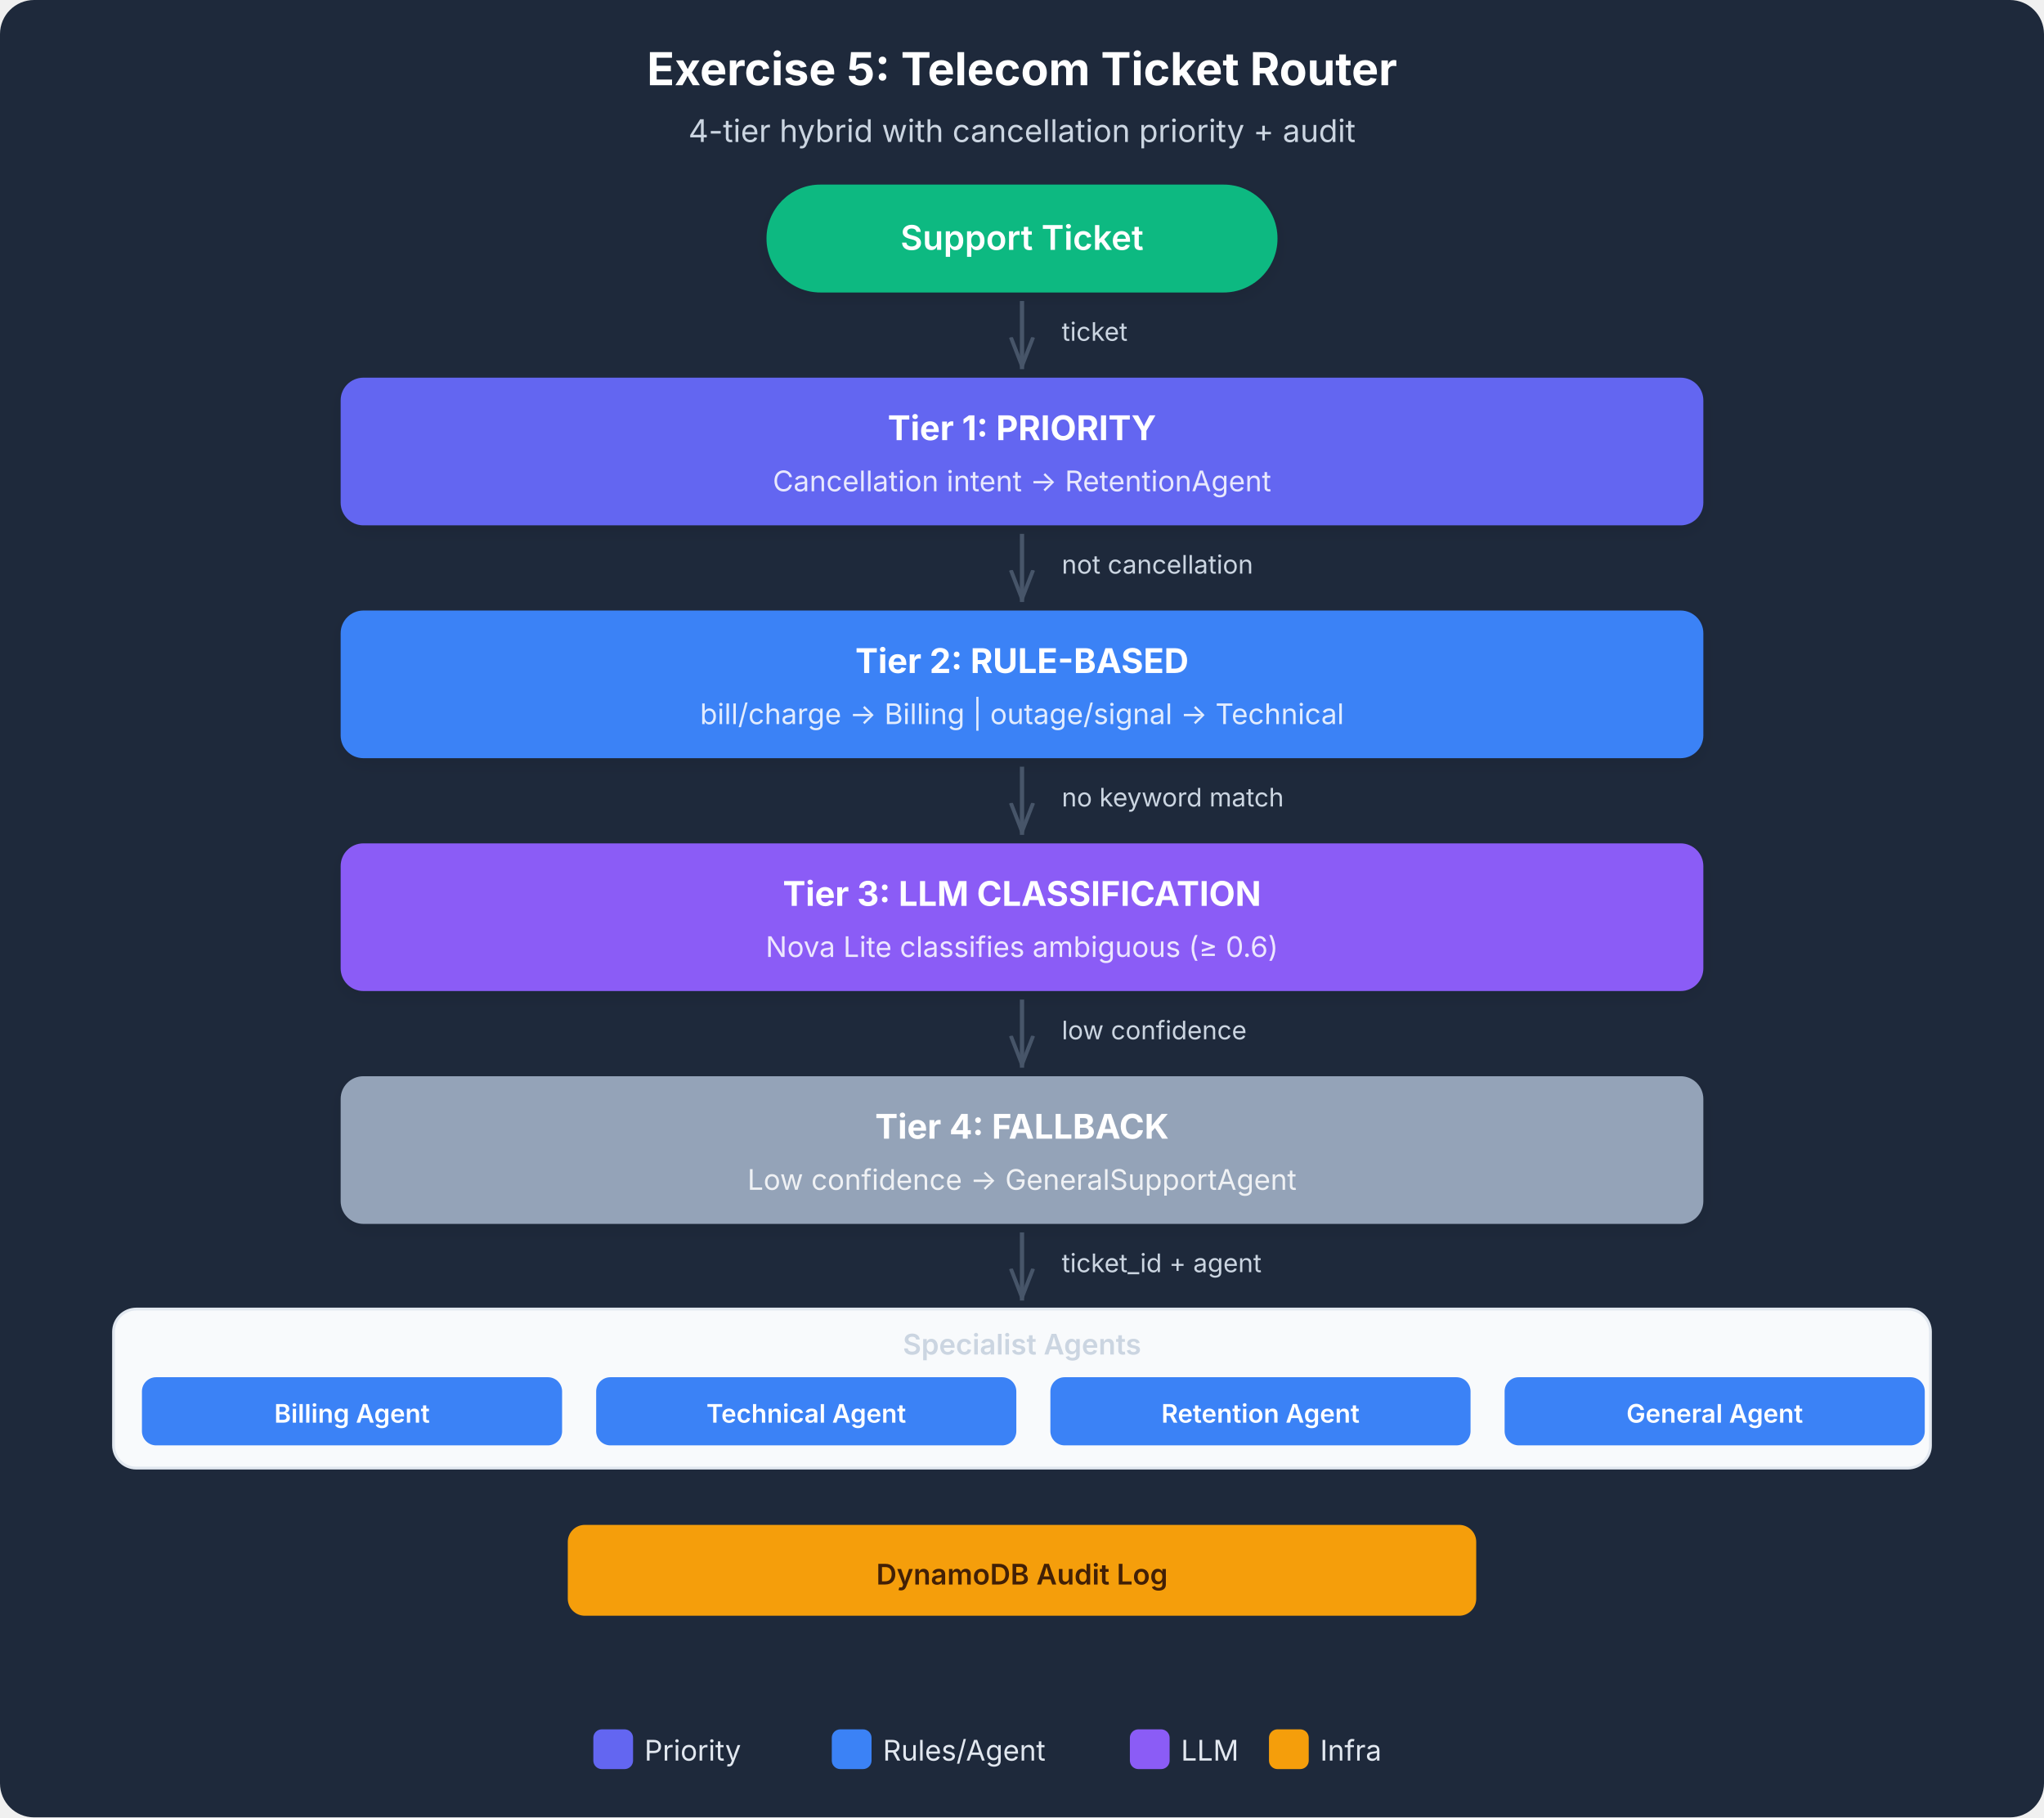
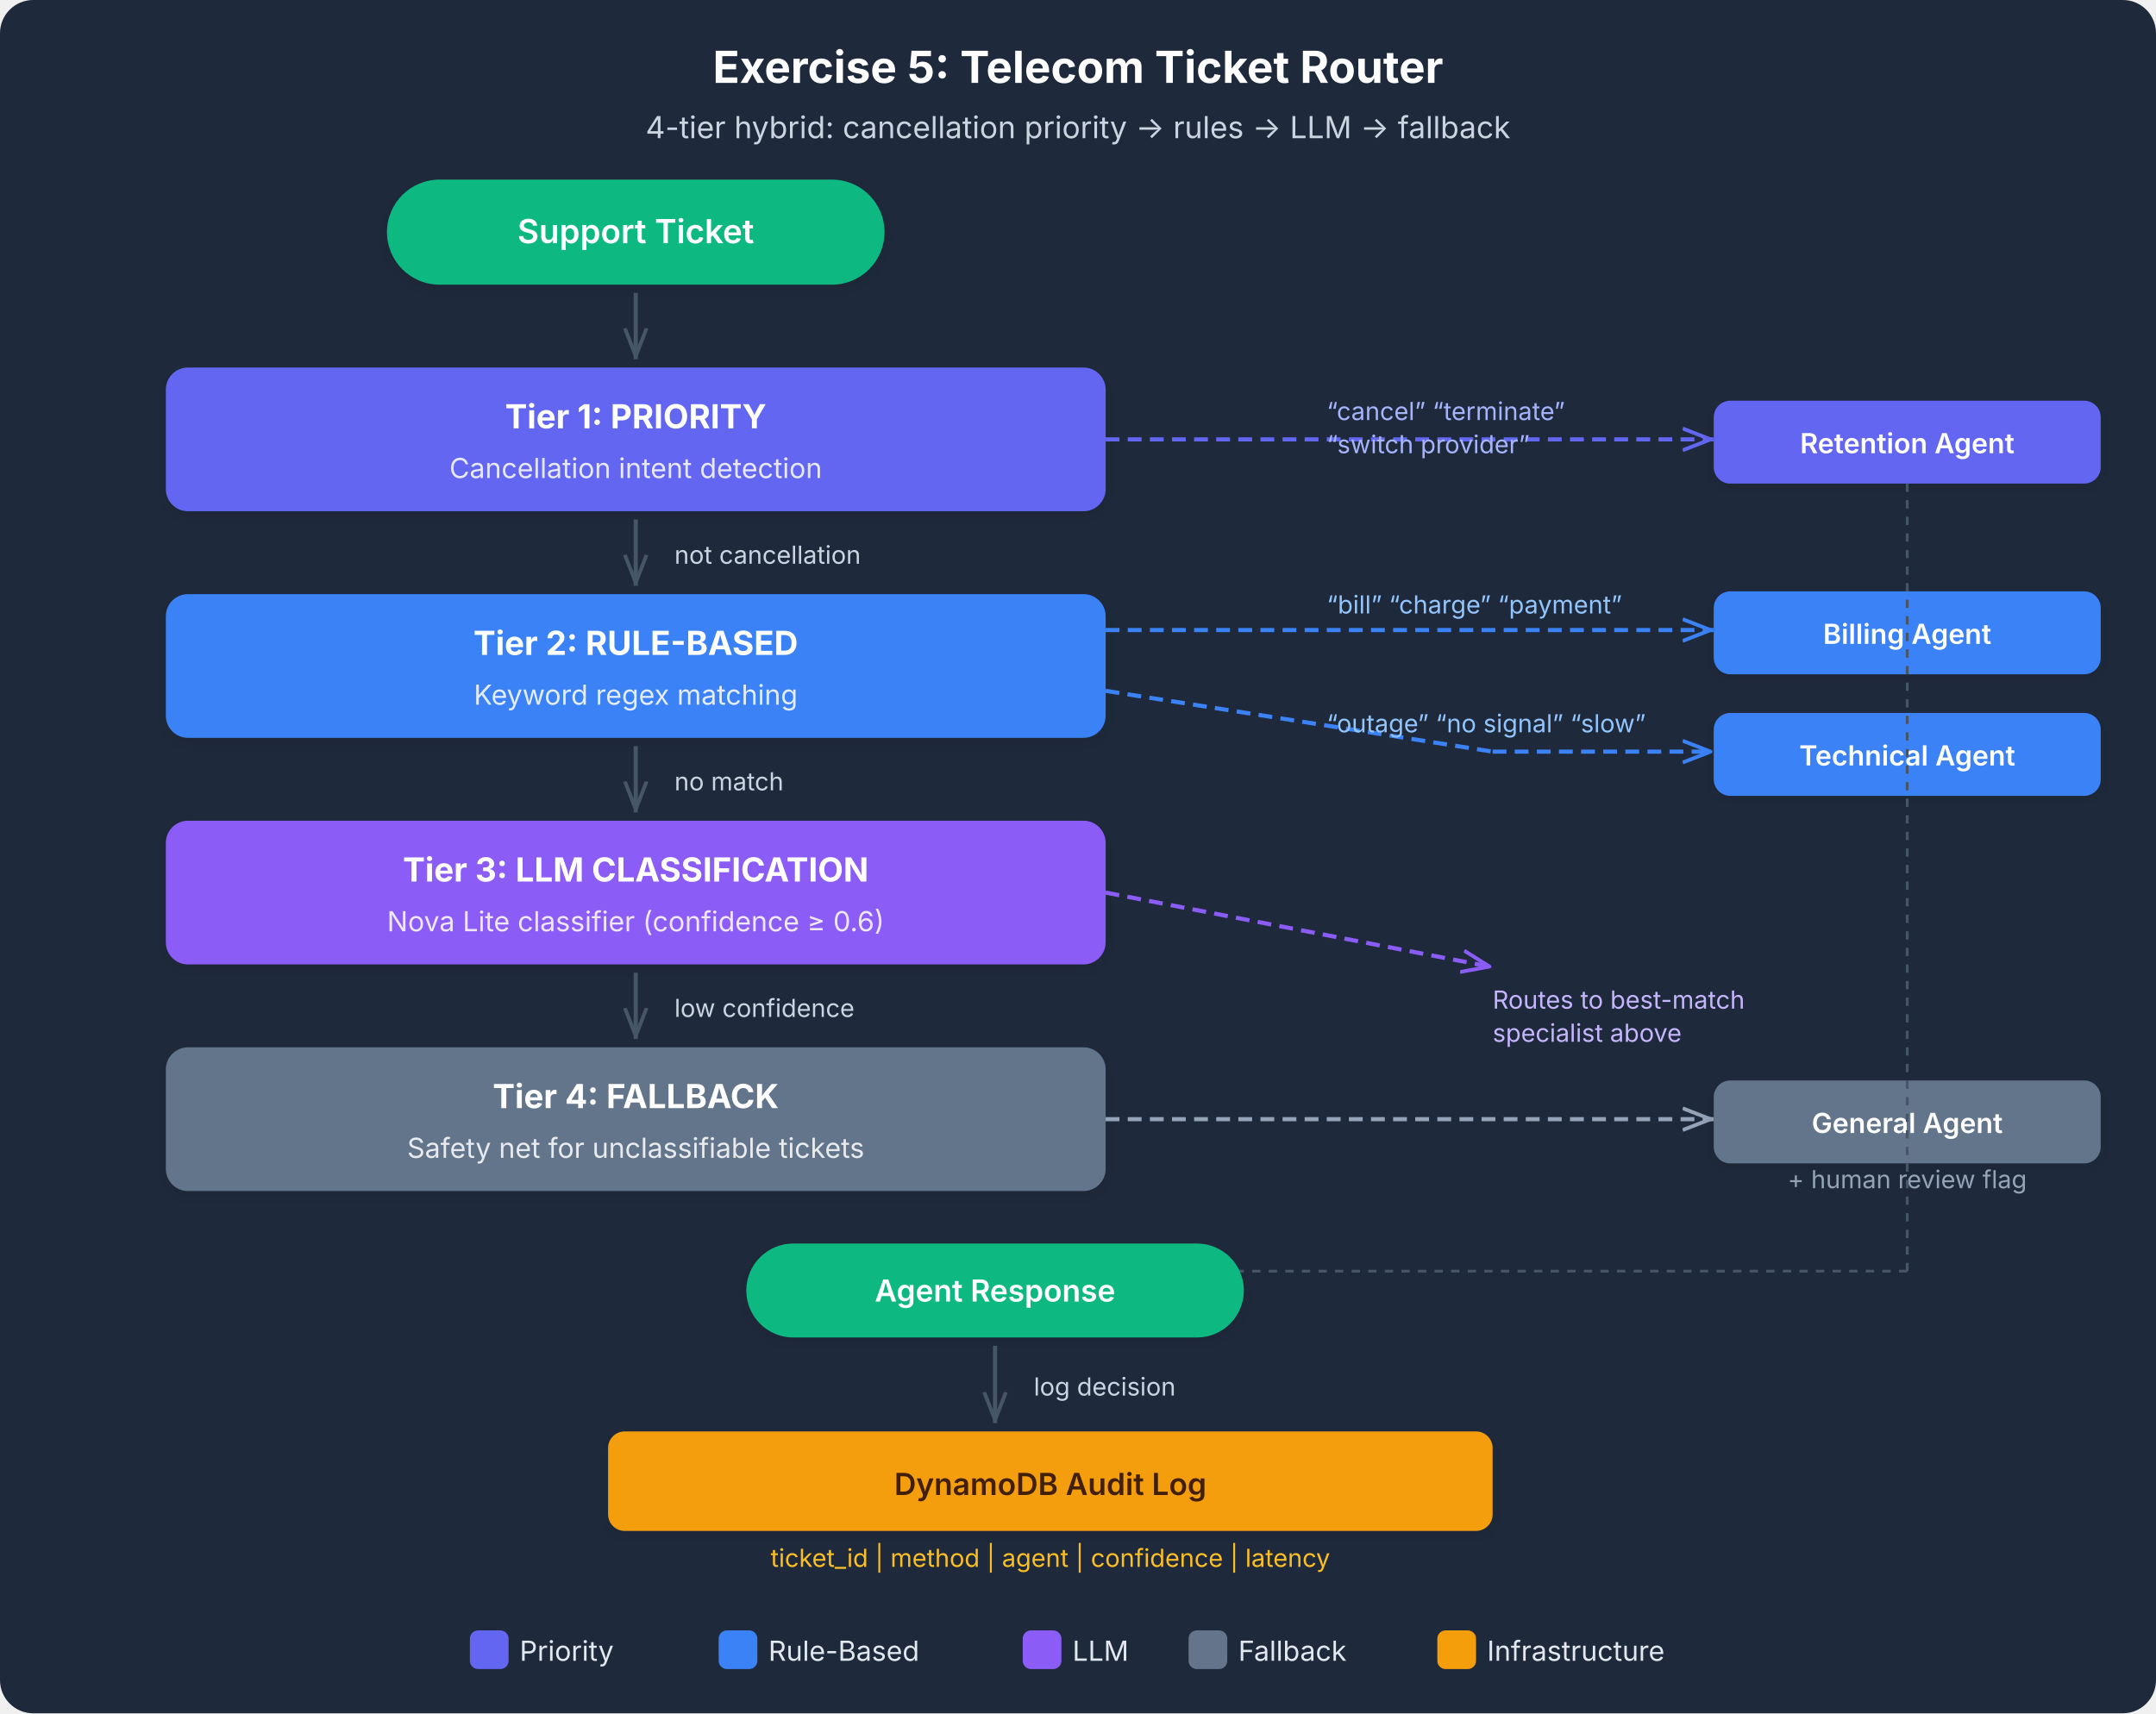
- <svg xmlns="http://www.w3.org/2000/svg" viewBox="0 0 720 640" font-family="system-ui, -apple-system, &quot;Segoe UI&quot;, sans-serif">
+ <svg xmlns="http://www.w3.org/2000/svg" viewBox="0 0 780 620" font-family="system-ui, -apple-system, &quot;Segoe UI&quot;, sans-serif">
  <defs>
    <filter id="sh" x="-4%" y="-4%" width="108%" height="116%">
      <feDropShadow dx="0" dy="2" stdDeviation="3" flood-opacity="0.08" />
    </filter>
    <marker id="a" viewBox="0 0 10 8" refX="10" refY="4" markerWidth="8" markerHeight="6" orient="auto">
      <path d="M0,0.5 L9,4 L0,7.5" fill="none" stroke="#475569" stroke-width="1.2" stroke-linejoin="round" />
    </marker>
-     <marker id="ah" viewBox="0 0 10 8" refX="10" refY="4" markerWidth="8" markerHeight="6" orient="auto">
-       <path d="M0,0.5 L9,4 L0,7.5" fill="none" stroke="#475569" stroke-width="1.2" stroke-linejoin="round" />
+     <marker id="ar" viewBox="0 0 10 8" refX="10" refY="4" markerWidth="8" markerHeight="6" orient="auto">
+       <path d="M0,0.5 L9,4 L0,7.5" fill="none" stroke="#6366f1" stroke-width="1.2" stroke-linejoin="round" />
+     </marker>
+     <marker id="ab" viewBox="0 0 10 8" refX="10" refY="4" markerWidth="8" markerHeight="6" orient="auto">
+       <path d="M0,0.5 L9,4 L0,7.5" fill="none" stroke="#3b82f6" stroke-width="1.2" stroke-linejoin="round" />
+     </marker>
+     <marker id="ap" viewBox="0 0 10 8" refX="10" refY="4" markerWidth="8" markerHeight="6" orient="auto">
+       <path d="M0,0.5 L9,4 L0,7.5" fill="none" stroke="#8b5cf6" stroke-width="1.2" stroke-linejoin="round" />
+     </marker>
+     <marker id="ag" viewBox="0 0 10 8" refX="10" refY="4" markerWidth="8" markerHeight="6" orient="auto">
+       <path d="M0,0.5 L9,4 L0,7.5" fill="none" stroke="#94a3b8" stroke-width="1.2" stroke-linejoin="round" />
    </marker>
  </defs>
-   <rect width="720" height="640" rx="12" fill="#1e293b" />
-   <text x="360" y="30" text-anchor="middle" font-size="16" font-weight="700" fill="#ffffff">Exercise 5: Telecom Ticket Router</text>
-   <text x="360" y="50" text-anchor="middle" font-size="11" fill="#cbd5e1">4-tier hybrid with cancellation priority + audit</text>
-   <rect x="270" y="65" width="180" height="38" rx="19" fill="#10b981" filter="url(#sh)" />
-   <text x="360" y="88" text-anchor="middle" font-size="12" font-weight="600" fill="white">Support Ticket</text>
-   <rect x="120" y="133" width="480" height="52" rx="8" fill="#6366f1" filter="url(#sh)" />
-   <text x="360" y="155" text-anchor="middle" font-size="12" font-weight="700" fill="white">Tier 1: PRIORITY</text>
-   <text x="360" y="173" text-anchor="middle" font-size="10" fill="rgba(255,255,255,0.85)">Cancellation intent → RetentionAgent</text>
-   <rect x="120" y="215" width="480" height="52" rx="8" fill="#3b82f6" filter="url(#sh)" />
-   <text x="360" y="237" text-anchor="middle" font-size="12" font-weight="700" fill="white">Tier 2: RULE-BASED</text>
-   <text x="360" y="255" text-anchor="middle" font-size="10" fill="rgba(255,255,255,0.85)">bill/charge → Billing | outage/signal → Technical</text>
-   <rect x="120" y="297" width="480" height="52" rx="8" fill="#8b5cf6" filter="url(#sh)" />
-   <text x="360" y="319" text-anchor="middle" font-size="12" font-weight="700" fill="white">Tier 3: LLM CLASSIFICATION</text>
-   <text x="360" y="337" text-anchor="middle" font-size="10" fill="rgba(255,255,255,0.85)">Nova Lite classifies ambiguous (≥ 0.6)</text>
-   <rect x="120" y="379" width="480" height="52" rx="8" fill="#94a3b8" filter="url(#sh)" />
-   <text x="360" y="401" text-anchor="middle" font-size="12" font-weight="700" fill="white">Tier 4: FALLBACK</text>
-   <text x="360" y="419" text-anchor="middle" font-size="10" fill="rgba(255,255,255,0.85)">Low confidence → GeneralSupportAgent</text>
-   <rect x="40" y="461" width="640" height="56" rx="8" fill="#f8fafc" stroke="#e2e8f0" stroke-width="1" />
-   <text x="360" y="477" text-anchor="middle" font-size="10" font-weight="600" fill="#cbd5e1">Specialist Agents</text>
-   <rect x="50" y="485" width="148" height="24" rx="5" fill="#3b82f6" />
-   <text x="124" y="501" text-anchor="middle" font-size="9" font-weight="600" fill="white">Billing Agent</text>
-   <rect x="210" y="485" width="148" height="24" rx="5" fill="#3b82f6" />
-   <text x="284" y="501" text-anchor="middle" font-size="9" font-weight="600" fill="white">Technical Agent</text>
-   <rect x="370" y="485" width="148" height="24" rx="5" fill="#3b82f6" />
-   <text x="444" y="501" text-anchor="middle" font-size="9" font-weight="600" fill="white">Retention Agent</text>
-   <rect x="530" y="485" width="148" height="24" rx="5" fill="#3b82f6" />
-   <text x="604" y="501" text-anchor="middle" font-size="9" font-weight="600" fill="white">General Agent</text>
-   <rect x="200" y="537" width="320" height="32" rx="6" fill="#f59e0b" />
-   <text x="360" y="558" text-anchor="middle" font-size="10" font-weight="600" fill="#422006">DynamoDB Audit Log</text>
-   <rect x="209" y="609" width="14" height="14" rx="3" fill="#6366f1" />
-   <text x="227" y="620" font-size="10" fill="#e2e8f0">Priority</text>
-   <rect x="293" y="609" width="14" height="14" rx="3" fill="#3b82f6" />
-   <text x="311" y="620" font-size="10" fill="#e2e8f0">Rules/Agent</text>
-   <rect x="398" y="609" width="14" height="14" rx="3" fill="#8b5cf6" />
-   <text x="416" y="620" font-size="10" fill="#e2e8f0">LLM</text>
-   <rect x="447" y="609" width="14" height="14" rx="3" fill="#f59e0b" />
-   <text x="465" y="620" font-size="10" fill="#e2e8f0">Infra</text>
-   <g id="arrows">
-     <line x1="360" y1="106" x2="360" y2="130" stroke="#475569" stroke-width="1.5" marker-end="url(#a)" />
-     <text x="374" y="120" font-size="9" fill="#cbd5e1">ticket</text>
-     <line x1="360" y1="188" x2="360" y2="212" stroke="#475569" stroke-width="1.5" marker-end="url(#a)" />
-     <text x="374" y="202" font-size="9" fill="#cbd5e1">not cancellation</text>
-     <line x1="360" y1="270" x2="360" y2="294" stroke="#475569" stroke-width="1.5" marker-end="url(#a)" />
-     <text x="374" y="284" font-size="9" fill="#cbd5e1">no keyword match</text>
-     <line x1="360" y1="352" x2="360" y2="376" stroke="#475569" stroke-width="1.5" marker-end="url(#a)" />
-     <text x="374" y="366" font-size="9" fill="#cbd5e1">low confidence</text>
-     <line x1="360" y1="434" x2="360" y2="458" stroke="#475569" stroke-width="1.5" marker-end="url(#a)" />
-     <text x="374" y="448" font-size="9" fill="#cbd5e1">ticket_id + agent</text>
-   </g>
+   <rect width="780" height="620" rx="12" fill="#1e293b" />
+   <text x="390" y="30" text-anchor="middle" font-size="16" font-weight="700" fill="#ffffff">Exercise 5: Telecom Ticket Router</text>
+   <text x="390" y="50" text-anchor="middle" font-size="11" fill="#cbd5e1">4-tier hybrid: cancellation priority → rules → LLM → fallback</text>
+   <rect x="140" y="65" width="180" height="38" rx="19" fill="#10b981" filter="url(#sh)" />
+   <text x="230" y="88" text-anchor="middle" font-size="12" font-weight="600" fill="white">Support Ticket</text>
+   <line x1="230" y1="106" x2="230" y2="130" stroke="#475569" stroke-width="1.5" marker-end="url(#a)" />
+   <rect x="60" y="133" width="340" height="52" rx="8" fill="#6366f1" filter="url(#sh)" />
+   <text x="230" y="155" text-anchor="middle" font-size="12" font-weight="700" fill="white">Tier 1: PRIORITY</text>
+   <text x="230" y="173" text-anchor="middle" font-size="10" fill="rgba(255,255,255,0.85)">Cancellation intent detection</text>
+   <line x1="230" y1="188" x2="230" y2="212" stroke="#475569" stroke-width="1.5" marker-end="url(#a)" />
+   <text x="244" y="204" font-size="9" fill="#cbd5e1">not cancellation</text>
+   <line x1="400" y1="159" x2="620" y2="159" stroke="#6366f1" stroke-width="1.5" stroke-dasharray="5,3" marker-end="url(#ar)" />
+   <rect x="620" y="145" width="140" height="30" rx="6" fill="#6366f1" filter="url(#sh)" />
+   <text x="690" y="164" text-anchor="middle" font-size="10" font-weight="600" fill="white">Retention Agent</text>
+   <text x="480" y="152" font-size="9" fill="#a5b4fc">“cancel” “terminate”</text>
+   <text x="480" y="164" font-size="9" fill="#a5b4fc">“switch provider”</text>
+   <rect x="60" y="215" width="340" height="52" rx="8" fill="#3b82f6" filter="url(#sh)" />
+   <text x="230" y="237" text-anchor="middle" font-size="12" font-weight="700" fill="white">Tier 2: RULE-BASED</text>
+   <text x="230" y="255" text-anchor="middle" font-size="10" fill="rgba(255,255,255,0.85)">Keyword regex matching</text>
+   <line x1="230" y1="270" x2="230" y2="294" stroke="#475569" stroke-width="1.5" marker-end="url(#a)" />
+   <text x="244" y="286" font-size="9" fill="#cbd5e1">no match</text>
+   <line x1="400" y1="228" x2="620" y2="228" stroke="#3b82f6" stroke-width="1.5" stroke-dasharray="5,3" marker-end="url(#ab)" />
+   <rect x="620" y="214" width="140" height="30" rx="6" fill="#3b82f6" filter="url(#sh)" />
+   <text x="690" y="233" text-anchor="middle" font-size="10" font-weight="600" fill="white">Billing Agent</text>
+   <line x1="400" y1="250" x2="540" y2="272" stroke="#3b82f6" stroke-width="1.5" stroke-dasharray="5,3" />
+   <line x1="540" y1="272" x2="620" y2="272" stroke="#3b82f6" stroke-width="1.5" stroke-dasharray="5,3" marker-end="url(#ab)" />
+   <rect x="620" y="258" width="140" height="30" rx="6" fill="#3b82f6" filter="url(#sh)" />
+   <text x="690" y="277" text-anchor="middle" font-size="10" font-weight="600" fill="white">Technical Agent</text>
+   <text x="480" y="222" font-size="9" fill="#93c5fd">“bill” “charge” “payment”</text>
+   <text x="480" y="265" font-size="9" fill="#93c5fd">“outage” “no signal” “slow”</text>
+   <rect x="60" y="297" width="340" height="52" rx="8" fill="#8b5cf6" filter="url(#sh)" />
+   <text x="230" y="319" text-anchor="middle" font-size="12" font-weight="700" fill="white">Tier 3: LLM CLASSIFICATION</text>
+   <text x="230" y="337" text-anchor="middle" font-size="10" fill="rgba(255,255,255,0.85)">Nova Lite classifier (confidence ≥ 0.6)</text>
+   <line x1="230" y1="352" x2="230" y2="376" stroke="#475569" stroke-width="1.5" marker-end="url(#a)" />
+   <text x="244" y="368" font-size="9" fill="#cbd5e1">low confidence</text>
+   <line x1="400" y1="323" x2="540" y2="350" stroke="#8b5cf6" stroke-width="1.5" stroke-dasharray="5,3" marker-end="url(#ap)" />
+   <text x="540" y="365" font-size="9" fill="#c4b5fd">Routes to best-match</text>
+   <text x="540" y="377" font-size="9" fill="#c4b5fd">specialist above</text>
+   <rect x="60" y="379" width="340" height="52" rx="8" fill="#64748b" filter="url(#sh)" />
+   <text x="230" y="401" text-anchor="middle" font-size="12" font-weight="700" fill="white">Tier 4: FALLBACK</text>
+   <text x="230" y="419" text-anchor="middle" font-size="10" fill="rgba(255,255,255,0.85)">Safety net for unclassifiable tickets</text>
+   <line x1="400" y1="405" x2="620" y2="405" stroke="#94a3b8" stroke-width="1.5" stroke-dasharray="5,3" marker-end="url(#ag)" />
+   <rect x="620" y="391" width="140" height="30" rx="6" fill="#64748b" filter="url(#sh)" />
+   <text x="690" y="410" text-anchor="middle" font-size="10" font-weight="600" fill="white">General Agent</text>
+   <text x="690" y="430" text-anchor="middle" font-size="9" fill="#94a3b8">+ human review flag</text>
+   <line x1="690" y1="175" x2="690" y2="460" stroke="#475569" stroke-width="1" stroke-dasharray="3,3" />
+   <line x1="690" y1="460" x2="390" y2="460" stroke="#475569" stroke-width="1" stroke-dasharray="3,3" marker-end="url(#a)" />
+   <rect x="270" y="450" width="180" height="34" rx="17" fill="#10b981" filter="url(#sh)" />
+   <text x="360" y="471" text-anchor="middle" font-size="11" font-weight="600" fill="white">Agent Response</text>
+   <line x1="360" y1="487" x2="360" y2="515" stroke="#475569" stroke-width="1.5" marker-end="url(#a)" />
+   <text x="374" y="505" font-size="9" fill="#cbd5e1">log decision</text>
+   <rect x="220" y="518" width="320" height="36" rx="6" fill="#f59e0b" filter="url(#sh)" />
+   <text x="380" y="541" text-anchor="middle" font-size="11" font-weight="600" fill="#422006">DynamoDB Audit Log</text>
+   <text x="380" y="567" text-anchor="middle" font-size="9" fill="#fbbf24">ticket_id | method | agent | confidence | latency</text>
+   <rect x="170" y="590" width="14" height="14" rx="3" fill="#6366f1" />
+   <text x="188" y="601" font-size="10" fill="#e2e8f0">Priority</text>
+   <rect x="260" y="590" width="14" height="14" rx="3" fill="#3b82f6" />
+   <text x="278" y="601" font-size="10" fill="#e2e8f0">Rule-Based</text>
+   <rect x="370" y="590" width="14" height="14" rx="3" fill="#8b5cf6" />
+   <text x="388" y="601" font-size="10" fill="#e2e8f0">LLM</text>
+   <rect x="430" y="590" width="14" height="14" rx="3" fill="#64748b" />
+   <text x="448" y="601" font-size="10" fill="#e2e8f0">Fallback</text>
+   <rect x="520" y="590" width="14" height="14" rx="3" fill="#f59e0b" />
+   <text x="538" y="601" font-size="10" fill="#e2e8f0">Infrastructure</text>
</svg>
